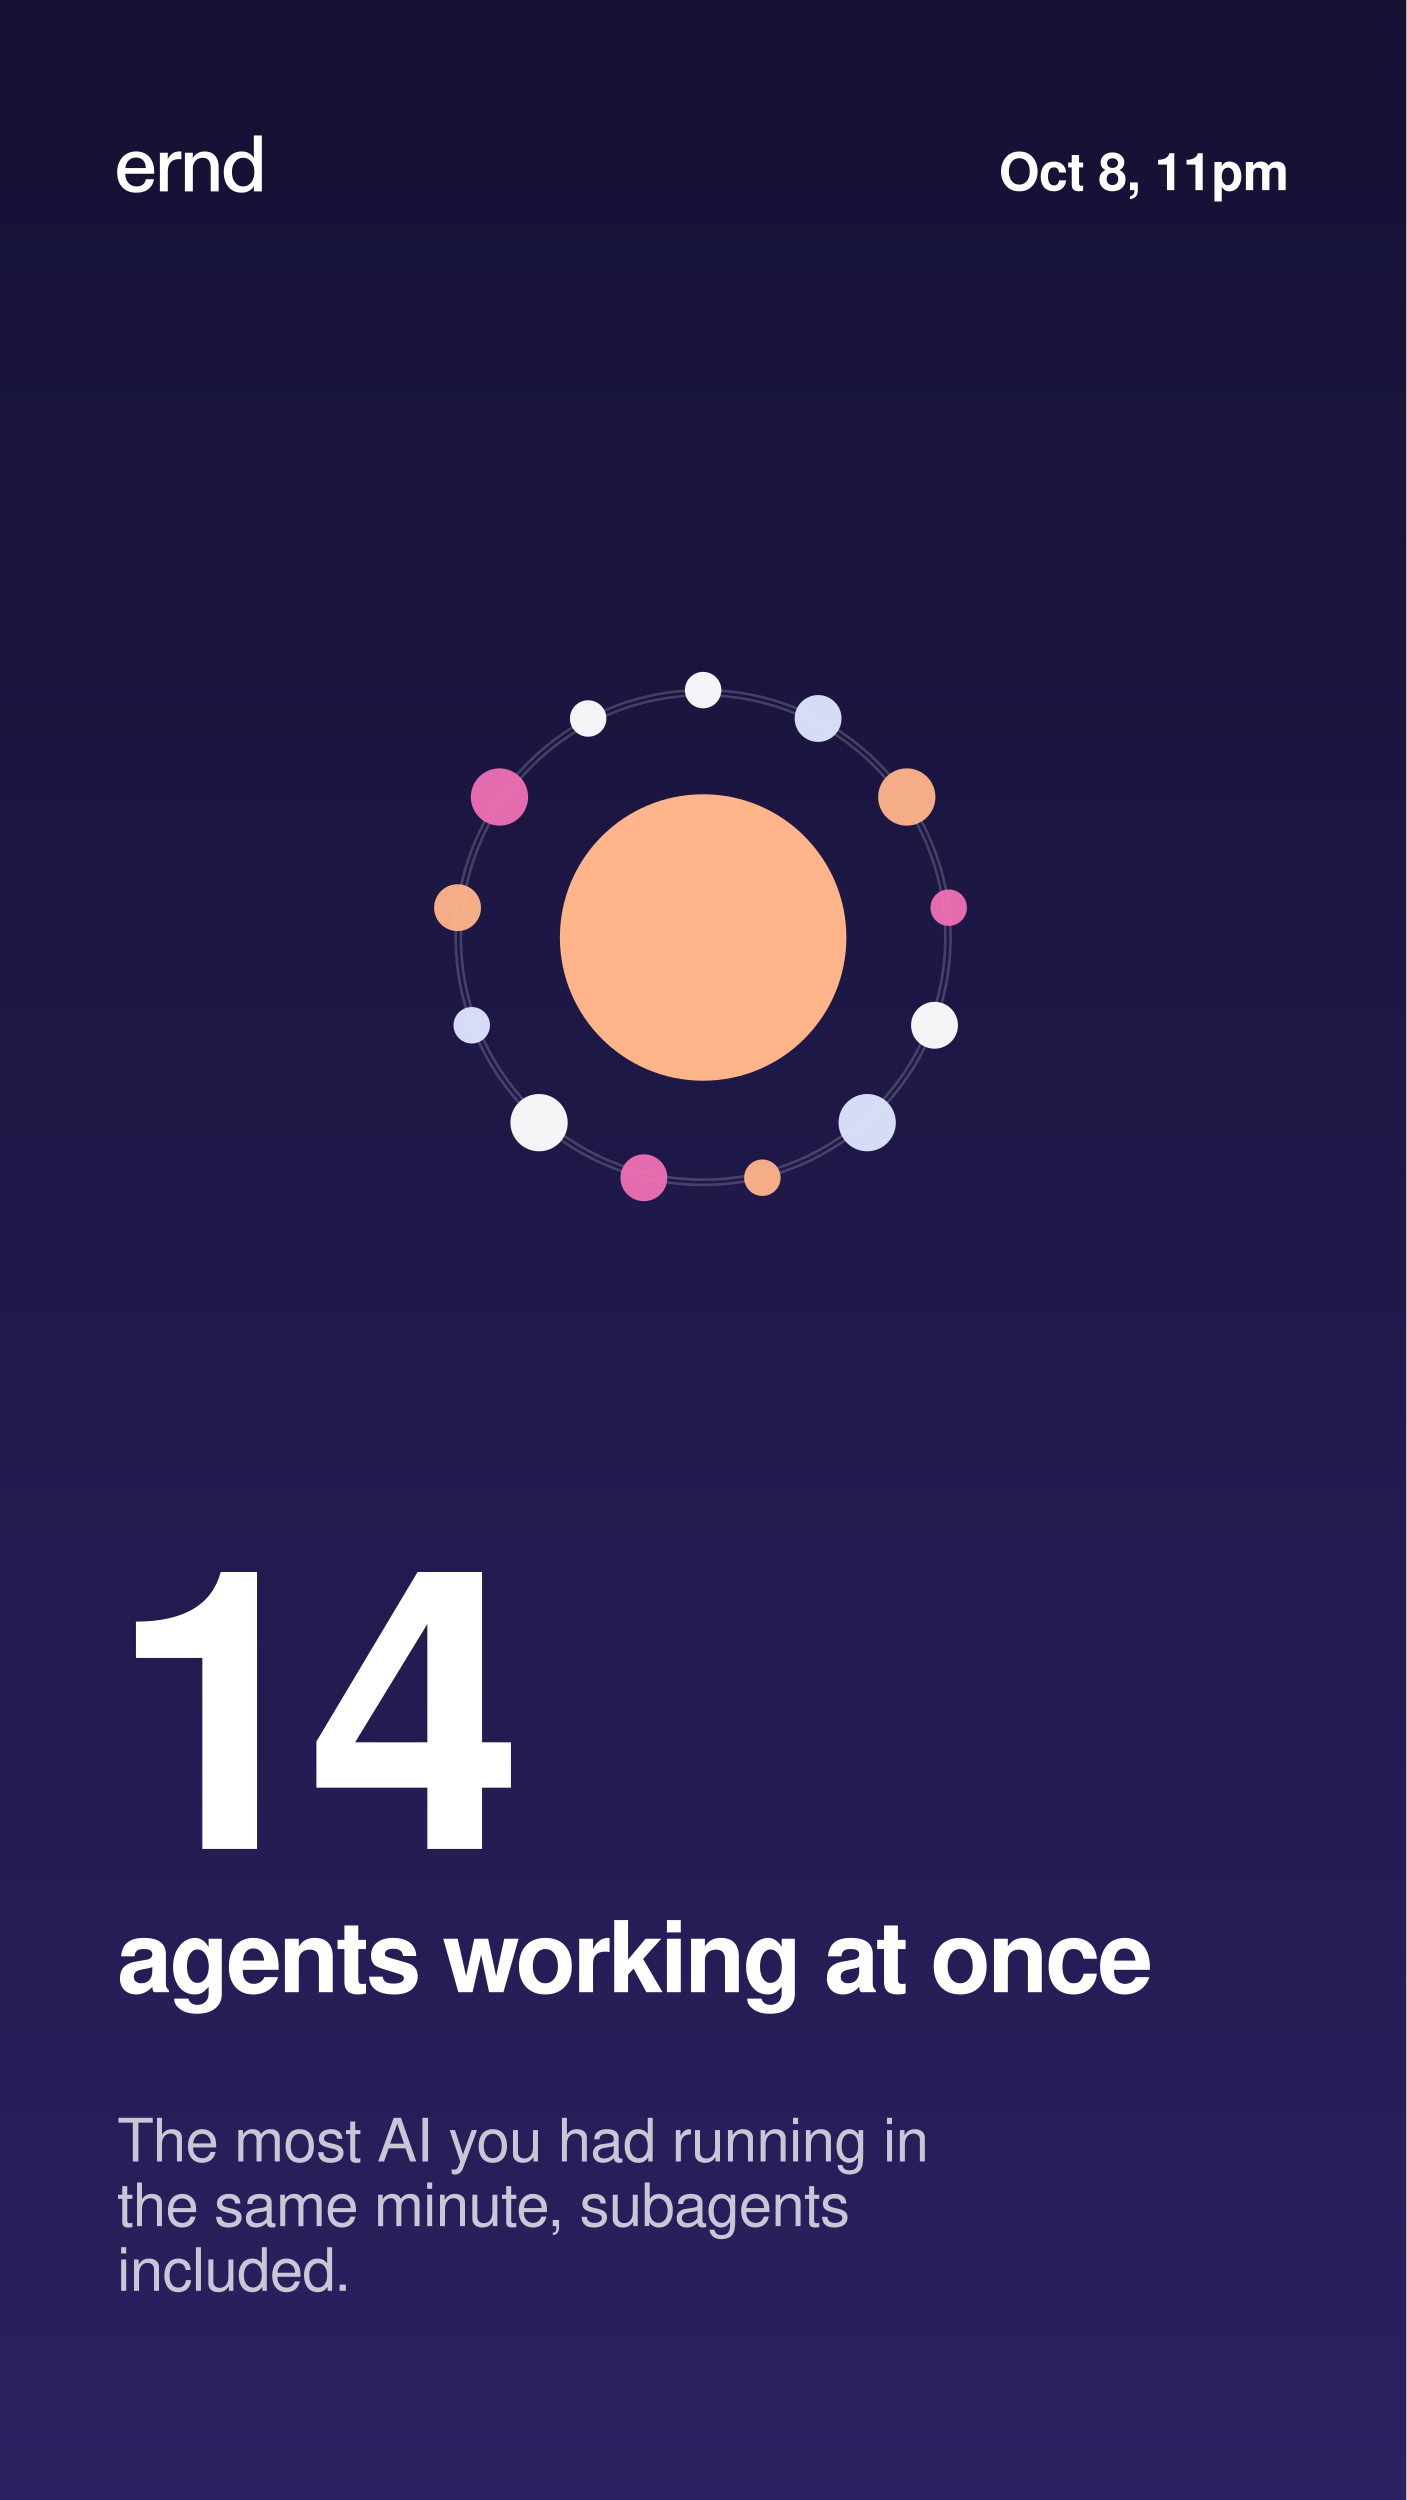
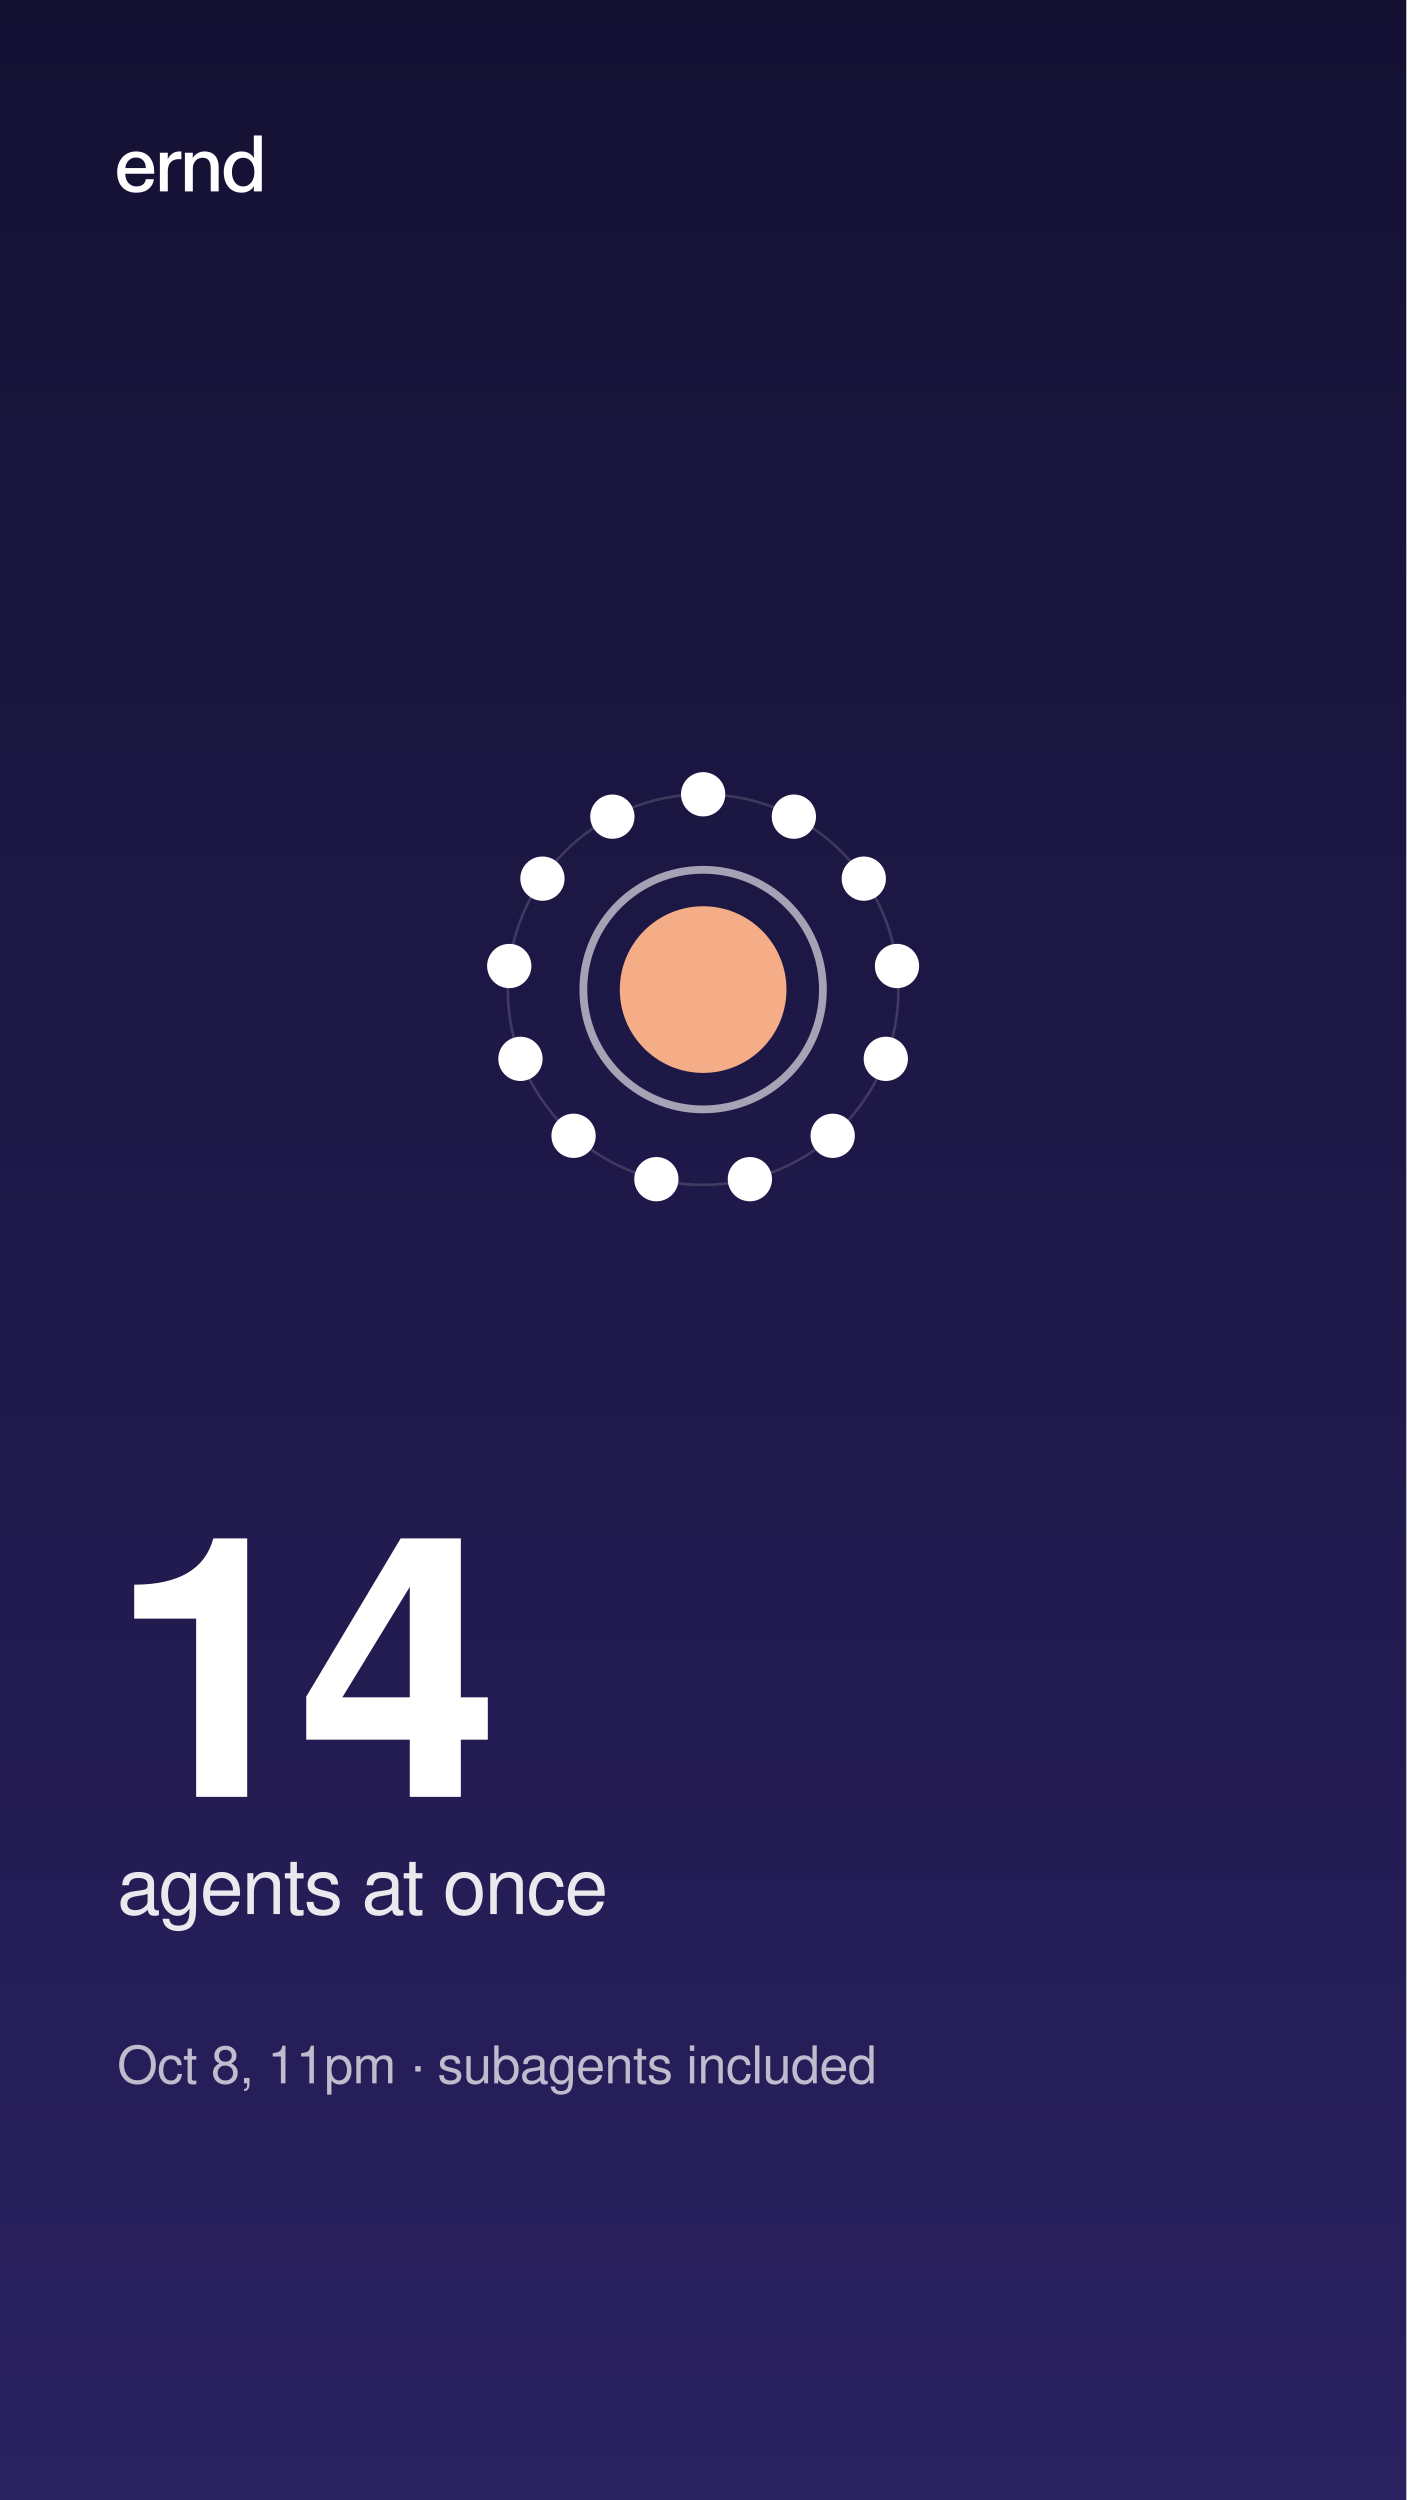
<svg xmlns="http://www.w3.org/2000/svg" width="1080" height="1920" viewBox="0 0 1080 1920">
  <defs>
    <linearGradient id="sky-swarm" x1="0" y1="0" x2="0.35" y2="1">
      <stop offset="0" stop-color="#6a97e6" />
      <stop offset="0.45" stop-color="#7682d7" />
      <stop offset="0.78" stop-color="#9775c6" />
      <stop offset="1" stop-color="#e175ae" />
    </linearGradient>
    <linearGradient id="dusk-swarm" x1="0" y1="0" x2="0" y2="1">
      <stop offset="0" stop-color="#141133" />
      <stop offset="1" stop-color="#2a2160" />
    </linearGradient>
    <linearGradient id="ink-swarm" x1="0" y1="0" x2="1" y2="0">
      <stop offset="0" stop-color="#6a97e6" />
      <stop offset="0.5" stop-color="#9775c6" />
      <stop offset="1" stop-color="#e175ae" />
    </linearGradient>
    <filter id="cloud-swarm" x="-50%" y="-50%" width="200%" height="200%">
      <feGaussianBlur stdDeviation="38" />
    </filter>
  </defs>
  <rect width="1080" height="1920" fill="url(#dusk-swarm)" />
  <g fill="#ffffff" transform="translate(75.84 56.30) scale(4.3564)">
    <path transform="translate(2.686 20.821) scale(0.014096 -0.014096)" d="M40 244Q40 318 70.5 376.5Q101 435 154.5 467.5Q208 500 275 500Q383 500 443.0 430.5Q503 361 503 242V221H141Q142 148 181.0 105.0Q220 62 281 62Q327 62 359.0 84.0Q391 106 399 153H499Q491 80 434.0 32.0Q377 -16 280 -16Q169 -16 104.5 52.0Q40 120 40 244ZM398 292Q398 352 365.0 388.0Q332 424 275 424Q220 424 183.5 387.0Q147 350 142 292Z" />
    <path transform="translate(9.791 20.821) scale(0.014096 -0.014096)" d="M70 0V484H169V457Q169 419 168 401Q187 445 225.0 472.5Q263 500 316 500Q331 500 339 499V401Q328 404 309 404Q242 404 205.5 366.0Q169 328 169 250V0Z" />
    <path transform="translate(14.203 20.821) scale(0.014096 -0.014096)" d="M70 0V484H169V455Q169 431 168 417Q188 453 227.5 476.5Q267 500 316 500Q399 500 445.5 448.5Q492 397 492 306V0H393V292Q393 421 292 421Q237 421 203.0 383.0Q169 345 169 289V0Z" />
    <path transform="translate(21.476 20.821) scale(0.014096 -0.014096)" d="M40 241Q40 318 69.0 377.0Q98 436 149.0 468.0Q200 500 264 500Q319 500 358.5 476.0Q398 452 418 417Q416 432 416 460V700H516V0H416V25Q416 54 418 67Q399 32 358.0 8.0Q317 -16 262 -16Q198 -16 147.5 14.0Q97 44 68.5 102.0Q40 160 40 241ZM423 242Q423 323 384.0 372.0Q345 421 283 421Q221 421 181.5 371.5Q142 322 142 242Q142 161 181.0 111.5Q220 62 283 62Q344 62 383.5 111.5Q423 161 423 242Z" />
  </g>
-   <text x="990" y="146" font-family="'ABC Diatype', 'Avenir Next', 'Segoe UI', 'Helvetica Neue', Helvetica, Arial, sans-serif" font-size="40" font-weight="600" fill="#ffffff" text-anchor="end" letter-spacing="-0.4">Oct 8, 11pm</text>
-   <circle cx="540" cy="720" r="190" fill="none" stroke="#ffffff" stroke-width="2" opacity="0.18" />
-   <circle cx="540" cy="720" r="186" fill="none" stroke="#ffffff" stroke-width="2" opacity="0.18" />
-   <circle cx="540.0" cy="530.0" r="14" fill="#ffffff" opacity="0.95" />
-   <circle cx="628.3" cy="551.8" r="18" fill="#dfe5ff" opacity="0.95" />
-   <circle cx="696.4" cy="612.1" r="22" fill="#ffb48a" opacity="0.95" />
-   <circle cx="728.6" cy="697.1" r="14" fill="#ee6fb2" opacity="0.95" />
-   <circle cx="717.7" cy="787.4" r="18" fill="#ffffff" opacity="0.95" />
-   <circle cx="666.0" cy="862.2" r="22" fill="#dfe5ff" opacity="0.95" />
-   <circle cx="585.5" cy="904.5" r="14" fill="#ffb48a" opacity="0.95" />
-   <circle cx="494.5" cy="904.5" r="18" fill="#ee6fb2" opacity="0.95" />
-   <circle cx="414.0" cy="862.2" r="22" fill="#ffffff" opacity="0.95" />
-   <circle cx="362.3" cy="787.4" r="14" fill="#dfe5ff" opacity="0.95" />
-   <circle cx="351.4" cy="697.1" r="18" fill="#ffb48a" opacity="0.95" />
-   <circle cx="383.6" cy="612.1" r="22" fill="#ee6fb2" opacity="0.95" />
-   <circle cx="451.7" cy="551.8" r="14" fill="#ffffff" opacity="0.95" />
-   <circle cx="540" cy="720" r="110" fill="#ffb48a" />
-   <text x="84" y="1420" font-family="'ABC Diatype', 'Avenir Next', 'Segoe UI', 'Helvetica Neue', Helvetica, Arial, sans-serif" font-size="300" font-weight="700" fill="#ffffff" text-anchor="start" letter-spacing="-15.0">14</text>
-   <text x="90" y="1530" font-family="'ABC Diatype', 'Avenir Next', 'Segoe UI', 'Helvetica Neue', Helvetica, Arial, sans-serif" font-size="76" font-weight="700" fill="#ffffff" text-anchor="start" letter-spacing="-2.3">agents working at once</text>
-   <text x="90" y="1660" font-family="'ABC Diatype', 'Avenir Next', 'Segoe UI', 'Helvetica Neue', Helvetica, Arial, sans-serif" font-size="46" font-weight="500" fill="#ffffff" text-anchor="start" letter-spacing="-0.5" opacity="0.75">The most AI you had running in</text>
-   <text x="90" y="1709.68" font-family="'ABC Diatype', 'Avenir Next', 'Segoe UI', 'Helvetica Neue', Helvetica, Arial, sans-serif" font-size="46" font-weight="500" fill="#ffffff" text-anchor="start" letter-spacing="-0.5" opacity="0.75">the same minute, subagents</text>
-   <text x="90" y="1759.36" font-family="'ABC Diatype', 'Avenir Next', 'Segoe UI', 'Helvetica Neue', Helvetica, Arial, sans-serif" font-size="46" font-weight="500" fill="#ffffff" text-anchor="start" letter-spacing="-0.5" opacity="0.75">included.</text>
+   <circle cx="540" cy="760" r="150" fill="none" stroke="#ffffff" stroke-width="2" opacity="0.15" />
+   <circle cx="540" cy="760" r="64" fill="#ffb48a" opacity="0.95" />
+   <circle cx="540" cy="760" r="92" fill="none" stroke="#ffffff" stroke-width="6" opacity="0.6" />
+   <circle cx="540" cy="610" r="17" fill="#ffffff" />
+   <circle cx="609.7" cy="627.2" r="17" fill="#ffffff" />
+   <circle cx="663.4" cy="674.8" r="17" fill="#ffffff" />
+   <circle cx="688.9" cy="741.9" r="17" fill="#ffffff" />
+   <circle cx="680.3" cy="813.2" r="17" fill="#ffffff" />
+   <circle cx="639.5" cy="872.3" r="17" fill="#ffffff" />
+   <circle cx="575.9" cy="905.6" r="17" fill="#ffffff" />
+   <circle cx="504.1" cy="905.6" r="17" fill="#ffffff" />
+   <circle cx="440.5" cy="872.3" r="17" fill="#ffffff" />
+   <circle cx="399.7" cy="813.2" r="17" fill="#ffffff" />
+   <circle cx="391.1" cy="741.9" r="17" fill="#ffffff" />
+   <circle cx="416.6" cy="674.8" r="17" fill="#ffffff" />
+   <circle cx="470.3" cy="627.2" r="17" fill="#ffffff" />
+   <text x="84" y="1380" font-family="'ABC Diatype', 'Helvetica Neue', Helvetica, Arial, sans-serif" font-size="280" font-weight="700" fill="#ffffff" text-anchor="start" letter-spacing="-11.20">14</text>
+   <text x="90" y="1470" font-family="'ABC Diatype', 'Helvetica Neue', Helvetica, Arial, sans-serif" font-size="60" font-weight="500" fill="#ffffff" text-anchor="start" letter-spacing="-1.20" opacity="0.9">agents at once</text>
+   <text x="90" y="1600" font-family="'ABC Diatype', 'Helvetica Neue', Helvetica, Arial, sans-serif" font-size="40" font-weight="500" fill="#ffffff" text-anchor="start" letter-spacing="-0.40" opacity="0.7">Oct 8, 11pm · subagents included</text>
</svg>
